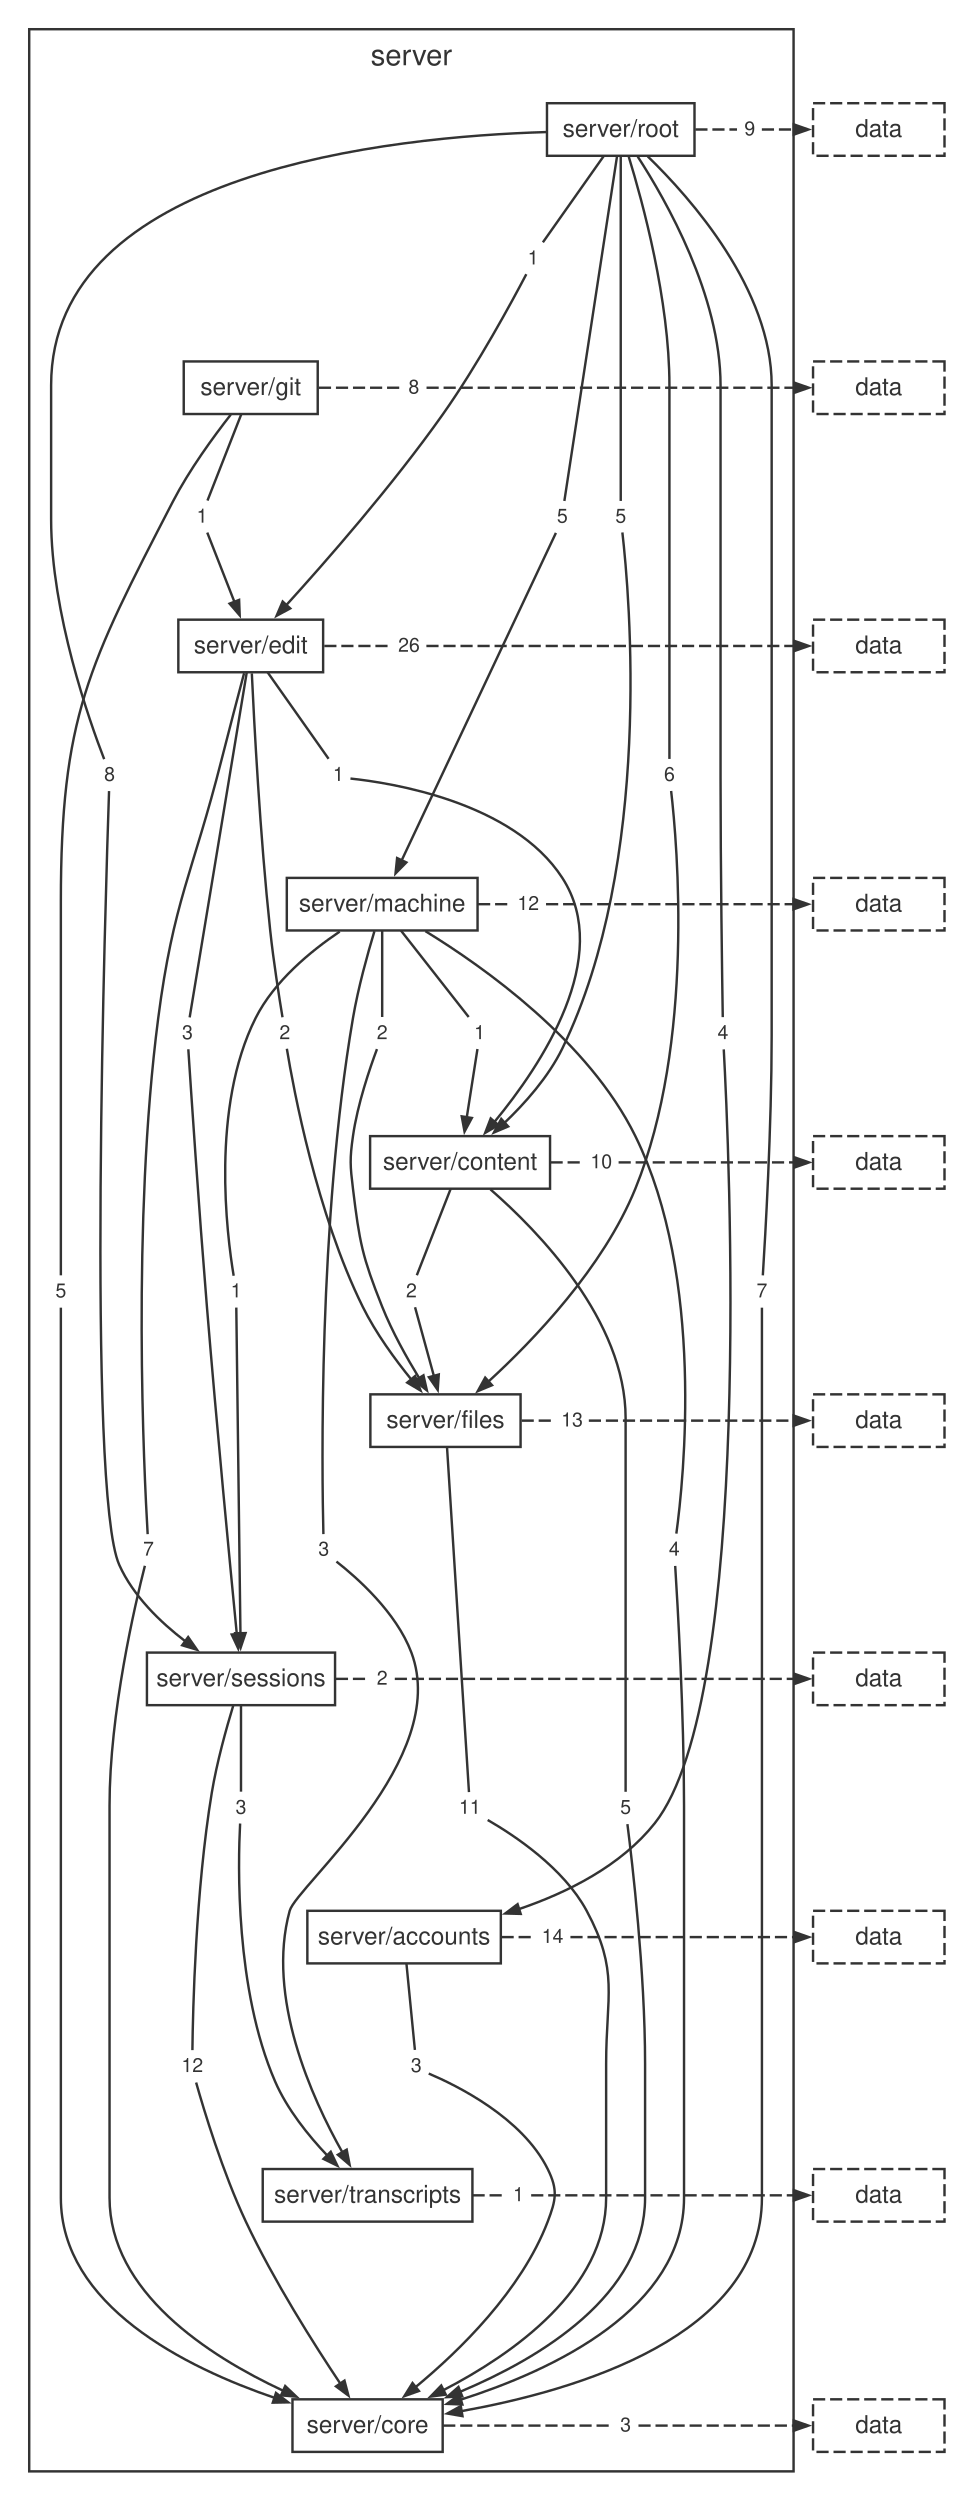
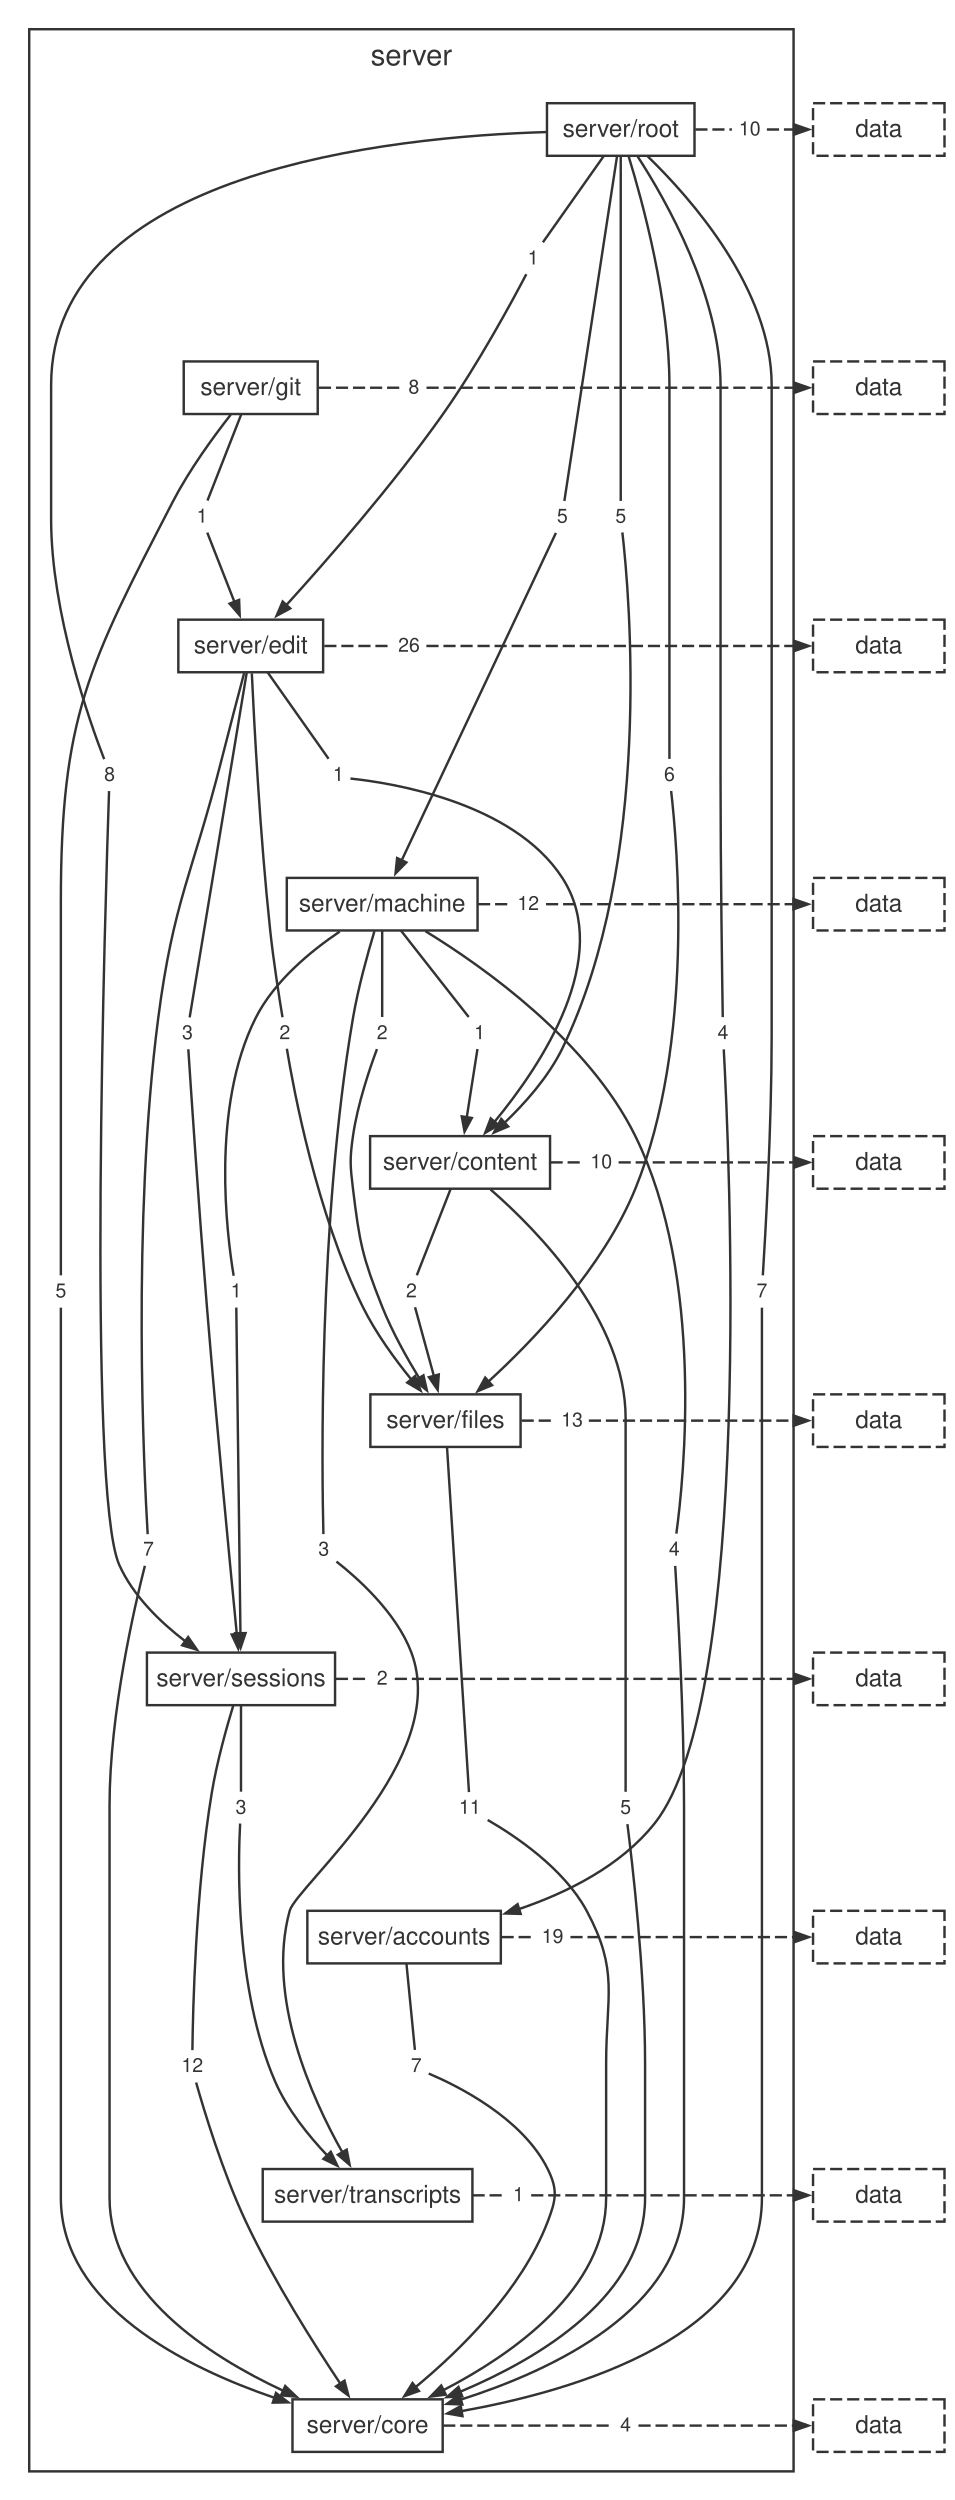
<svg xmlns="http://www.w3.org/2000/svg" width="392pt" height="1027pt" viewBox="0.00 0.00 392.00 1027.00">
  <style>svg { color: #333333; } @media (prefers-color-scheme: dark) { svg { color: #cccccc; background: #1e1e1e; } }</style>
  <g id="graph0" class="graph" transform="scale(1 1) rotate(0) translate(4 1023.24)">
    <g id="clust1" class="cluster">
      <polygon fill="none" stroke="currentColor" points="8,-8 8,-1011.24 322,-1011.24 322,-8 8,-8" />
      <text fill="currentColor" xml:space="preserve" text-anchor="middle" x="165" y="-996.44" font-family="Helvetica,Arial,sans-serif" font-size="12.00">server</text>
    </g>
    <g id="node1" class="node">
      <polygon fill="none" stroke="currentColor" points="281.3,-980.84 220.7,-980.84 220.7,-959.24 281.3,-959.24 281.3,-980.84" />
      <text fill="currentColor" xml:space="preserve" text-anchor="middle" x="251" y="-967.04" font-family="Helvetica,Arial,sans-serif" font-size="10.00">server/root</text>
    </g>
    <g id="node2" class="node">
      <polygon fill="none" stroke="currentColor" points="126.52,-874.76 71.48,-874.76 71.48,-853.16 126.52,-853.16 126.52,-874.76" />
      <text fill="currentColor" xml:space="preserve" text-anchor="middle" x="99" y="-860.96" font-family="Helvetica,Arial,sans-serif" font-size="10.00">server/git</text>
    </g>
    <g id="node11" class="node">
      <polygon fill="none" stroke="none" points="297.88,-605 288.12,-605 288.12,-592.52 297.88,-592.52 297.88,-605" />
      <text fill="currentColor" xml:space="preserve" text-anchor="middle" x="293" y="-596.36" font-family="Helvetica,Arial,sans-serif" font-size="8.00">4</text>
    </g>
    <g id="edge10" class="edge">
      <path fill="none" stroke="currentColor" d="M257.96,-958.93C269.65,-940.9 292,-901.67 292,-864.96 292,-864.96 292,-864.96 292,-703.84 292,-666.25 292.66,-621.04 292.91,-605.4" />
    </g>
    <g id="node12" class="node">
      <polygon fill="none" stroke="none" points="255.88,-817.16 246.12,-817.16 246.12,-804.68 255.88,-804.68 255.88,-817.16" />
      <text fill="currentColor" xml:space="preserve" text-anchor="middle" x="251" y="-808.52" font-family="Helvetica,Arial,sans-serif" font-size="8.00">5</text>
    </g>
    <g id="edge12" class="edge">
      <path fill="none" stroke="currentColor" d="M251,-959.21C251,-929.38 251,-840.52 251,-817.45" />
    </g>
    <g id="node13" class="node">
      <polygon fill="none" stroke="none" points="313.88,-498.92 304.12,-498.92 304.12,-486.44 313.88,-486.44 313.88,-498.92" />
      <text fill="currentColor" xml:space="preserve" text-anchor="middle" x="309" y="-490.28" font-family="Helvetica,Arial,sans-serif" font-size="8.00">7</text>
    </g>
    <g id="edge14" class="edge">
      <path fill="none" stroke="currentColor" d="M262.08,-959C279.92,-941.7 313,-904.29 313,-864.96 313,-864.96 313,-864.96 313,-597.76 313,-560.15 310.36,-514.95 309.37,-499.32" />
    </g>
    <g id="node14" class="node">
      <polygon fill="none" stroke="none" points="219.88,-923.24 210.12,-923.24 210.12,-910.76 219.88,-910.76 219.88,-923.24" />
      <text fill="currentColor" xml:space="preserve" text-anchor="middle" x="215" y="-914.6" font-family="Helvetica,Arial,sans-serif" font-size="8.00">1</text>
    </g>
    <g id="edge16" class="edge">
      <path fill="none" stroke="currentColor" d="M244.06,-959.2C236.62,-948.65 225.07,-932.28 219.02,-923.69" />
    </g>
    <g id="node15" class="node">
      <polygon fill="none" stroke="none" points="275.88,-711.08 266.12,-711.08 266.12,-698.6 275.88,-698.6 275.88,-711.08" />
      <text fill="currentColor" xml:space="preserve" text-anchor="middle" x="271" y="-702.44" font-family="Helvetica,Arial,sans-serif" font-size="8.00">6</text>
    </g>
    <g id="edge18" class="edge">
      <path fill="none" stroke="currentColor" d="M254.3,-958.82C259.98,-940.32 271,-899.92 271,-864.96 271,-864.96 271,-864.96 271,-809.92 271,-772.34 271,-727.12 271,-711.48" />
    </g>
    <g id="node16" class="node">
      <polygon fill="none" stroke="none" points="231.88,-817.16 222.12,-817.16 222.12,-804.68 231.88,-804.68 231.88,-817.16" />
      <text fill="currentColor" xml:space="preserve" text-anchor="middle" x="227" y="-808.52" font-family="Helvetica,Arial,sans-serif" font-size="8.00">5</text>
    </g>
    <g id="edge20" class="edge">
      <path fill="none" stroke="currentColor" d="M249.5,-959.21C244.94,-929.38 231.37,-840.52 227.84,-817.45" />
    </g>
    <g id="node17" class="node">
      <polygon fill="none" stroke="none" points="45.88,-711.08 36.12,-711.08 36.12,-698.6 45.88,-698.6 45.88,-711.08" />
      <text fill="currentColor" xml:space="preserve" text-anchor="middle" x="41" y="-702.44" font-family="Helvetica,Arial,sans-serif" font-size="8.00">8</text>
    </g>
    <g id="edge22" class="edge">
      <path fill="none" stroke="currentColor" d="M220.41,-968.99C156.98,-967.11 17,-953 17,-864.96 17,-864.96 17,-864.96 17,-809.92 17,-771.35 32.84,-726.75 38.79,-711.38" />
    </g>
    <g id="node18" class="node">
-       <polygon fill="none" stroke="none" points="308.88,-976.28 299.12,-976.28 299.12,-963.8 308.88,-963.8 308.88,-976.28" />
-       <text fill="currentColor" xml:space="preserve" text-anchor="middle" x="304" y="-967.64" font-family="Helvetica,Arial,sans-serif" font-size="8.00">9</text>
+       <polygon fill="none" stroke="none" points="310.88,-976.28 297.12,-976.28 297.12,-963.8 310.88,-963.8 310.88,-976.28" />
+       <text fill="currentColor" xml:space="preserve" text-anchor="middle" x="304" y="-967.64" font-family="Helvetica,Arial,sans-serif" font-size="8.00">10</text>
    </g>
    <g id="edge24" class="edge">
-       <path fill="none" stroke="currentColor" stroke-dasharray="5,2" d="M281.64,-970.04C287.35,-970.04 293.05,-970.04 298.76,-970.04" />
+       <path fill="none" stroke="currentColor" stroke-dasharray="5,2" d="M281.64,-970.04C286.65,-970.04 291.66,-970.04 296.66,-970.04" />
    </g>
    <g id="node3" class="node">
      <polygon fill="none" stroke="currentColor" points="128.74,-768.68 69.26,-768.68 69.26,-747.08 128.74,-747.08 128.74,-768.68" />
      <text fill="currentColor" xml:space="preserve" text-anchor="middle" x="99" y="-754.88" font-family="Helvetica,Arial,sans-serif" font-size="10.00">server/edit</text>
    </g>
    <g id="node19" class="node">
      <polygon fill="none" stroke="none" points="25.88,-498.92 16.12,-498.92 16.12,-486.44 25.88,-486.44 25.88,-498.92" />
      <text fill="currentColor" xml:space="preserve" text-anchor="middle" x="21" y="-490.28" font-family="Helvetica,Arial,sans-serif" font-size="8.00">5</text>
    </g>
    <g id="edge26" class="edge">
      <path fill="none" stroke="currentColor" d="M90.8,-852.91C83.78,-843.95 73.77,-830.26 67,-817.16 32.18,-749.77 21,-728.66 21,-652.8 21,-652.8 21,-652.8 21,-597.76 21,-560.18 21,-514.96 21,-499.32" />
    </g>
    <g id="node20" class="node">
      <polygon fill="none" stroke="none" points="83.88,-817.16 74.12,-817.16 74.12,-804.68 83.88,-804.68 83.88,-817.16" />
      <text fill="currentColor" xml:space="preserve" text-anchor="middle" x="79" y="-808.52" font-family="Helvetica,Arial,sans-serif" font-size="8.00">1</text>
    </g>
    <g id="edge28" class="edge">
      <path fill="none" stroke="currentColor" d="M95.14,-853.12C91.01,-842.57 84.6,-826.2 81.23,-817.61" />
    </g>
    <g id="node21" class="node">
      <polygon fill="none" stroke="none" points="170.88,-870.2 161.12,-870.2 161.12,-857.72 170.88,-857.72 170.88,-870.2" />
      <text fill="currentColor" xml:space="preserve" text-anchor="middle" x="166" y="-861.56" font-family="Helvetica,Arial,sans-serif" font-size="8.00">8</text>
    </g>
    <g id="edge30" class="edge">
      <path fill="none" stroke="currentColor" stroke-dasharray="5,2" d="M127,-863.96C138.28,-863.96 149.55,-863.96 160.82,-863.96" />
    </g>
    <g id="node4" class="node">
      <polygon fill="none" stroke="currentColor" points="192.18,-662.6 113.82,-662.6 113.82,-641 192.18,-641 192.18,-662.6" />
      <text fill="currentColor" xml:space="preserve" text-anchor="middle" x="153" y="-648.8" font-family="Helvetica,Arial,sans-serif" font-size="10.00">server/machine</text>
    </g>
    <g id="node22" class="node">
      <polygon fill="none" stroke="none" points="139.88,-711.08 130.12,-711.08 130.12,-698.6 139.88,-698.6 139.88,-711.08" />
      <text fill="currentColor" xml:space="preserve" text-anchor="middle" x="135" y="-702.44" font-family="Helvetica,Arial,sans-serif" font-size="8.00">1</text>
    </g>
    <g id="edge32" class="edge">
      <path fill="none" stroke="currentColor" d="M105.94,-747.04C113.38,-736.49 124.93,-720.12 130.98,-711.53" />
    </g>
    <g id="node23" class="node">
      <polygon fill="none" stroke="none" points="61.88,-392.84 52.12,-392.84 52.12,-380.36 61.88,-380.36 61.88,-392.84" />
      <text fill="currentColor" xml:space="preserve" text-anchor="middle" x="57" y="-384.2" font-family="Helvetica,Arial,sans-serif" font-size="8.00">7</text>
    </g>
    <g id="edge34" class="edge">
      <path fill="none" stroke="currentColor" d="M96.28,-746.71C93.82,-737.43 90.11,-723.35 87,-711.08 75.07,-664.03 67.26,-653.14 61,-605 50.09,-521.15 55.21,-417.59 56.66,-393.01" />
    </g>
    <g id="node24" class="node">
      <polygon fill="none" stroke="none" points="117.88,-605 108.12,-605 108.12,-592.52 117.88,-592.52 117.88,-605" />
      <text fill="currentColor" xml:space="preserve" text-anchor="middle" x="113" y="-596.36" font-family="Helvetica,Arial,sans-serif" font-size="8.00">2</text>
    </g>
    <g id="edge36" class="edge">
      <path fill="none" stroke="currentColor" d="M99.45,-746.63C100.39,-726.39 102.83,-679.9 107,-641 108.37,-628.19 110.74,-613.26 112.05,-605.35" />
    </g>
    <g id="node25" class="node">
      <polygon fill="none" stroke="none" points="77.88,-605 68.12,-605 68.12,-592.52 77.88,-592.52 77.88,-605" />
      <text fill="currentColor" xml:space="preserve" text-anchor="middle" x="73" y="-596.36" font-family="Helvetica,Arial,sans-serif" font-size="8.00">3</text>
    </g>
    <g id="edge38" class="edge">
      <path fill="none" stroke="currentColor" d="M97.37,-747.05C92.44,-717.22 77.73,-628.36 73.91,-605.29" />
    </g>
    <g id="node26" class="node">
      <polygon fill="none" stroke="none" points="170.88,-764.12 157.12,-764.12 157.12,-751.64 170.88,-751.64 170.88,-764.12" />
      <text fill="currentColor" xml:space="preserve" text-anchor="middle" x="164" y="-755.48" font-family="Helvetica,Arial,sans-serif" font-size="8.00">26</text>
    </g>
    <g id="edge40" class="edge">
      <path fill="none" stroke="currentColor" stroke-dasharray="5,2" d="M129.21,-757.88C138.36,-757.88 147.51,-757.88 156.66,-757.88" />
    </g>
    <g id="node5" class="node">
      <polygon fill="none" stroke="currentColor" points="221.96,-556.52 148.04,-556.52 148.04,-534.92 221.96,-534.92 221.96,-556.52" />
      <text fill="currentColor" xml:space="preserve" text-anchor="middle" x="185" y="-542.72" font-family="Helvetica,Arial,sans-serif" font-size="10.00">server/content</text>
    </g>
    <g id="node27" class="node">
      <polygon fill="none" stroke="none" points="197.88,-605 188.12,-605 188.12,-592.52 197.88,-592.52 197.88,-605" />
      <text fill="currentColor" xml:space="preserve" text-anchor="middle" x="193" y="-596.36" font-family="Helvetica,Arial,sans-serif" font-size="8.00">1</text>
    </g>
    <g id="edge42" class="edge">
      <path fill="none" stroke="currentColor" d="M160.71,-640.96C168.98,-630.41 181.81,-614.04 188.54,-605.45" />
    </g>
    <g id="node28" class="node">
      <polygon fill="none" stroke="none" points="277.88,-392.84 268.12,-392.84 268.12,-380.36 277.88,-380.36 277.88,-392.84" />
      <text fill="currentColor" xml:space="preserve" text-anchor="middle" x="273" y="-384.2" font-family="Helvetica,Arial,sans-serif" font-size="8.00">4</text>
    </g>
    <g id="edge44" class="edge">
      <path fill="none" stroke="currentColor" d="M170.75,-640.72C195.05,-625.82 237.84,-595.44 257,-556.52 285.62,-498.38 276.87,-415.42 273.84,-393.23" />
    </g>
    <g id="node29" class="node">
      <polygon fill="none" stroke="none" points="157.88,-605 148.12,-605 148.12,-592.52 157.88,-592.52 157.88,-605" />
      <text fill="currentColor" xml:space="preserve" text-anchor="middle" x="153" y="-596.36" font-family="Helvetica,Arial,sans-serif" font-size="8.00">2</text>
    </g>
    <g id="edge46" class="edge">
      <path fill="none" stroke="currentColor" d="M153,-640.96C153,-630.41 153,-614.04 153,-605.45" />
    </g>
    <g id="node30" class="node">
      <polygon fill="none" stroke="none" points="97.88,-498.92 88.12,-498.92 88.12,-486.44 97.88,-486.44 97.88,-498.92" />
      <text fill="currentColor" xml:space="preserve" text-anchor="middle" x="93" y="-490.28" font-family="Helvetica,Arial,sans-serif" font-size="8.00">1</text>
    </g>
    <g id="edge48" class="edge">
      <path fill="none" stroke="currentColor" d="M135.56,-640.55C123.62,-632.51 108.61,-620.16 101,-605 82.56,-568.29 89.18,-516.04 91.99,-499.16" />
    </g>
    <g id="node31" class="node">
      <polygon fill="none" stroke="none" points="133.88,-392.84 124.12,-392.84 124.12,-380.36 133.88,-380.36 133.88,-392.84" />
      <text fill="currentColor" xml:space="preserve" text-anchor="middle" x="129" y="-384.2" font-family="Helvetica,Arial,sans-serif" font-size="8.00">3</text>
    </g>
    <g id="edge50" class="edge">
      <path fill="none" stroke="currentColor" d="M149.82,-640.72C147.04,-631.52 143.13,-617.48 141,-605 126.73,-521.54 128.25,-417.69 128.85,-393.03" />
    </g>
    <g id="node32" class="node">
      <polygon fill="none" stroke="none" points="219.88,-658.04 206.12,-658.04 206.12,-645.56 219.88,-645.56 219.88,-658.04" />
      <text fill="currentColor" xml:space="preserve" text-anchor="middle" x="213" y="-649.4" font-family="Helvetica,Arial,sans-serif" font-size="8.00">12</text>
    </g>
    <g id="edge52" class="edge">
      <path fill="none" stroke="currentColor" stroke-dasharray="5,2" d="M192.38,-651.8C196.89,-651.8 201.4,-651.8 205.91,-651.8" />
    </g>
    <g id="node6" class="node">
      <polygon fill="none" stroke="currentColor" points="209.85,-450.44 148.15,-450.44 148.15,-428.84 209.85,-428.84 209.85,-450.44" />
      <text fill="currentColor" xml:space="preserve" text-anchor="middle" x="179" y="-436.64" font-family="Helvetica,Arial,sans-serif" font-size="10.00">server/files</text>
    </g>
    <g id="node33" class="node">
      <polygon fill="none" stroke="none" points="257.88,-286.76 248.12,-286.76 248.12,-274.28 257.88,-274.28 257.88,-286.76" />
      <text fill="currentColor" xml:space="preserve" text-anchor="middle" x="253" y="-278.12" font-family="Helvetica,Arial,sans-serif" font-size="8.00">5</text>
    </g>
    <g id="edge54" class="edge">
      <path fill="none" stroke="currentColor" d="M197.47,-534.64C217.1,-517.54 253,-480.79 253,-440.64 253,-440.64 253,-440.64 253,-385.6 253,-348.02 253,-302.8 253,-287.16" />
    </g>
    <g id="node34" class="node">
      <polygon fill="none" stroke="none" points="169.88,-498.92 160.12,-498.92 160.12,-486.44 169.88,-486.44 169.88,-498.92" />
      <text fill="currentColor" xml:space="preserve" text-anchor="middle" x="165" y="-490.28" font-family="Helvetica,Arial,sans-serif" font-size="8.00">2</text>
    </g>
    <g id="edge56" class="edge">
      <path fill="none" stroke="currentColor" d="M181.14,-534.88C177.01,-524.33 170.6,-507.96 167.23,-499.37" />
    </g>
    <g id="node35" class="node">
      <polygon fill="none" stroke="none" points="249.88,-551.96 236.12,-551.96 236.12,-539.48 249.88,-539.48 249.88,-551.96" />
      <text fill="currentColor" xml:space="preserve" text-anchor="middle" x="243" y="-543.32" font-family="Helvetica,Arial,sans-serif" font-size="8.00">10</text>
    </g>
    <g id="edge58" class="edge">
      <path fill="none" stroke="currentColor" stroke-dasharray="5,2" d="M222.16,-545.72C226.72,-545.72 231.28,-545.72 235.83,-545.72" />
    </g>
    <g id="node7" class="node">
      <polygon fill="none" stroke="currentColor" points="133.64,-344.36 56.36,-344.36 56.36,-322.76 133.64,-322.76 133.64,-344.36" />
      <text fill="currentColor" xml:space="preserve" text-anchor="middle" x="95" y="-330.56" font-family="Helvetica,Arial,sans-serif" font-size="10.00">server/sessions</text>
    </g>
    <g id="node36" class="node">
      <polygon fill="none" stroke="none" points="195.88,-286.76 182.12,-286.76 182.12,-274.28 195.88,-274.28 195.88,-286.76" />
      <text fill="currentColor" xml:space="preserve" text-anchor="middle" x="189" y="-278.12" font-family="Helvetica,Arial,sans-serif" font-size="8.00">11</text>
    </g>
    <g id="edge60" class="edge">
      <path fill="none" stroke="currentColor" d="M179.63,-428.81C181.52,-398.98 187.18,-310.12 188.65,-287.05" />
    </g>
    <g id="node37" class="node">
      <polygon fill="none" stroke="none" points="237.88,-445.88 224.12,-445.88 224.12,-433.4 237.88,-433.4 237.88,-445.88" />
      <text fill="currentColor" xml:space="preserve" text-anchor="middle" x="231" y="-437.24" font-family="Helvetica,Arial,sans-serif" font-size="8.00">13</text>
    </g>
    <g id="edge62" class="edge">
      <path fill="none" stroke="currentColor" stroke-dasharray="5,2" d="M210.28,-439.64C214.81,-439.64 219.35,-439.64 223.88,-439.64" />
    </g>
    <g id="node8" class="node">
      <polygon fill="none" stroke="currentColor" points="201.74,-238.28 122.26,-238.28 122.26,-216.68 201.74,-216.68 201.74,-238.28" />
      <text fill="currentColor" xml:space="preserve" text-anchor="middle" x="162" y="-224.48" font-family="Helvetica,Arial,sans-serif" font-size="10.00">server/accounts</text>
    </g>
    <g id="node38" class="node">
      <polygon fill="none" stroke="none" points="81.88,-180.68 68.12,-180.68 68.12,-168.2 81.88,-168.2 81.88,-180.68" />
      <text fill="currentColor" xml:space="preserve" text-anchor="middle" x="75" y="-172.04" font-family="Helvetica,Arial,sans-serif" font-size="8.00">12</text>
    </g>
    <g id="edge64" class="edge">
      <path fill="none" stroke="currentColor" d="M91.79,-322.49C88.99,-313.29 85.07,-299.25 83,-286.76 76.36,-246.62 75.23,-197.42 75.04,-181.04" />
    </g>
    <g id="node39" class="node">
      <polygon fill="none" stroke="none" points="99.88,-286.76 90.12,-286.76 90.12,-274.28 99.88,-274.28 99.88,-286.76" />
      <text fill="currentColor" xml:space="preserve" text-anchor="middle" x="95" y="-278.12" font-family="Helvetica,Arial,sans-serif" font-size="8.00">3</text>
    </g>
    <g id="edge66" class="edge">
      <path fill="none" stroke="currentColor" d="M95,-322.72C95,-312.17 95,-295.8 95,-287.21" />
    </g>
    <g id="node40" class="node">
      <polygon fill="none" stroke="none" points="157.88,-339.8 148.12,-339.8 148.12,-327.32 157.88,-327.32 157.88,-339.8" />
      <text fill="currentColor" xml:space="preserve" text-anchor="middle" x="153" y="-331.16" font-family="Helvetica,Arial,sans-serif" font-size="8.00">2</text>
    </g>
    <g id="edge68" class="edge">
      <path fill="none" stroke="currentColor" stroke-dasharray="5,2" d="M133.97,-333.56C138.53,-333.56 143.09,-333.56 147.65,-333.56" />
    </g>
    <g id="node9" class="node">
      <polygon fill="none" stroke="currentColor" points="190.07,-132.2 103.93,-132.2 103.93,-110.6 190.07,-110.6 190.07,-132.2" />
      <text fill="currentColor" xml:space="preserve" text-anchor="middle" x="147" y="-118.4" font-family="Helvetica,Arial,sans-serif" font-size="10.00">server/transcripts</text>
    </g>
    <g id="node41" class="node">
      <polygon fill="none" stroke="none" points="171.88,-180.68 162.12,-180.68 162.12,-168.2 171.88,-168.2 171.88,-180.68" />
-       <text fill="currentColor" xml:space="preserve" text-anchor="middle" x="167" y="-172.04" font-family="Helvetica,Arial,sans-serif" font-size="8.00">3</text>
+       <text fill="currentColor" xml:space="preserve" text-anchor="middle" x="167" y="-172.04" font-family="Helvetica,Arial,sans-serif" font-size="8.00">7</text>
    </g>
    <g id="edge70" class="edge">
      <path fill="none" stroke="currentColor" d="M162.96,-216.64C164,-206.09 165.6,-189.72 166.44,-181.13" />
    </g>
    <g id="node42" class="node">
      <polygon fill="none" stroke="none" points="229.88,-233.72 216.12,-233.72 216.12,-221.24 229.88,-221.24 229.88,-233.72" />
-       <text fill="currentColor" xml:space="preserve" text-anchor="middle" x="223" y="-225.08" font-family="Helvetica,Arial,sans-serif" font-size="8.00">14</text>
+       <text fill="currentColor" xml:space="preserve" text-anchor="middle" x="223" y="-225.08" font-family="Helvetica,Arial,sans-serif" font-size="8.00">19</text>
    </g>
    <g id="edge72" class="edge">
      <path fill="none" stroke="currentColor" stroke-dasharray="5,2" d="M202.03,-227.48C206.62,-227.48 211.21,-227.48 215.79,-227.48" />
    </g>
    <g id="node10" class="node">
      <polygon fill="none" stroke="currentColor" points="177.85,-37.6 116.15,-37.6 116.15,-16 177.85,-16 177.85,-37.6" />
      <text fill="currentColor" xml:space="preserve" text-anchor="middle" x="147" y="-23.8" font-family="Helvetica,Arial,sans-serif" font-size="10.00">server/core</text>
    </g>
    <g id="node43" class="node">
      <polygon fill="none" stroke="none" points="213.88,-127.64 204.12,-127.64 204.12,-115.16 213.88,-115.16 213.88,-127.64" />
      <text fill="currentColor" xml:space="preserve" text-anchor="middle" x="209" y="-119" font-family="Helvetica,Arial,sans-serif" font-size="8.00">1</text>
    </g>
    <g id="edge74" class="edge">
      <path fill="none" stroke="currentColor" stroke-dasharray="5,2" d="M190.11,-121.4C194.64,-121.4 199.16,-121.4 203.69,-121.4" />
    </g>
    <g id="node44" class="node">
      <polygon fill="none" stroke="none" points="257.88,-33.04 248.12,-33.04 248.12,-20.56 257.88,-20.56 257.88,-33.04" />
-       <text fill="currentColor" xml:space="preserve" text-anchor="middle" x="253" y="-24.4" font-family="Helvetica,Arial,sans-serif" font-size="8.00">3</text>
+       <text fill="currentColor" xml:space="preserve" text-anchor="middle" x="253" y="-24.4" font-family="Helvetica,Arial,sans-serif" font-size="8.00">4</text>
    </g>
    <g id="edge76" class="edge">
      <path fill="none" stroke="currentColor" stroke-dasharray="5,2" d="M178.05,-26.8C201.28,-26.8 224.51,-26.8 247.73,-26.8" />
    </g>
    <g id="edge11" class="edge">
      <path fill="none" stroke="currentColor" d="M293.32,-592.15C295.43,-553.44 305.92,-326 265,-274.28 251.15,-256.78 229.2,-245.78 209.11,-238.96" />
      <polygon fill="currentColor" stroke="currentColor" points="209.9,-237.01 203.54,-237.18 208.62,-241.01 209.9,-237.01" />
    </g>
    <g id="edge13" class="edge">
      <path fill="none" stroke="currentColor" d="M251.67,-804.51C254.59,-779.06 264.38,-669.35 227,-592.52 221.29,-580.79 211.61,-569.92 202.98,-561.72" />
      <polygon fill="currentColor" stroke="currentColor" points="204.75,-560.49 198.9,-558 201.91,-563.6 204.75,-560.49" />
    </g>
    <g id="edge15" class="edge">
      <path fill="none" stroke="currentColor" d="M309,-486.04C309,-470.4 309,-425.18 309,-387.6 309,-387.6 309,-387.6 309,-120.4 309,-63.7 233.28,-41.25 185.38,-32.72" />
      <polygon fill="currentColor" stroke="currentColor" points="185.99,-30.69 179.73,-31.76 185.29,-34.83 185.99,-30.69" />
    </g>
    <g id="edge17" class="edge">
      <path fill="none" stroke="currentColor" d="M212.21,-910.6C206.4,-899.5 192.31,-873.43 178,-853.16 157.35,-823.91 129.86,-792.54 113.35,-774.37" />
      <polygon fill="currentColor" stroke="currentColor" points="115.22,-773.3 109.62,-770.28 112.12,-776.13 115.22,-773.3" />
    </g>
    <g id="edge19" class="edge">
      <path fill="none" stroke="currentColor" d="M271.7,-698.31C274.21,-676.53 281.43,-594.87 257,-534.92 243.78,-502.47 215.22,-472.7 196.57,-455.62" />
      <polygon fill="currentColor" stroke="currentColor" points="198.12,-454.2 192.25,-451.75 195.32,-457.32 198.12,-454.2" />
    </g>
    <g id="edge21" class="edge">
      <path fill="none" stroke="currentColor" d="M224.37,-804.33C214.22,-782.79 177.43,-704.68 161.01,-669.81" />
      <polygon fill="currentColor" stroke="currentColor" points="162.93,-668.96 158.48,-664.43 159.13,-670.75 162.93,-668.96" />
    </g>
    <g id="edge23" class="edge">
      <path fill="none" stroke="currentColor" d="M40.8,-698.27C39.42,-657.89 31.52,-410.48 45,-380.36 50.71,-367.61 61.87,-356.83 72.21,-348.94" />
      <polygon fill="currentColor" stroke="currentColor" points="73.29,-350.75 76.92,-345.53 70.83,-347.35 73.29,-350.75" />
    </g>
    <g id="node45" class="node">
      <polygon fill="none" stroke="currentColor" stroke-dasharray="5,2" points="384,-980.84 330,-980.84 330,-959.24 384,-959.24 384,-980.84" />
      <text fill="currentColor" xml:space="preserve" text-anchor="middle" x="357" y="-967.04" font-family="Helvetica,Arial,sans-serif" font-size="10.00">data</text>
    </g>
    <g id="edge25" class="edge">
-       <path fill="none" stroke="currentColor" stroke-dasharray="5,2" d="M308.97,-970.04C313.38,-970.04 317.78,-970.04 322.19,-970.04" />
-       <polygon fill="currentColor" stroke="currentColor" points="322.09,-972.14 328.09,-970.04 322.09,-967.94 322.09,-972.14" />
+       <path fill="none" stroke="currentColor" stroke-dasharray="5,2" d="M311.04,-970.04C314.83,-970.04 318.62,-970.04 322.42,-970.04" />
+       <polygon fill="currentColor" stroke="currentColor" points="322.2,-972.14 328.2,-970.04 322.2,-967.94 322.2,-972.14" />
    </g>
    <g id="edge27" class="edge">
      <path fill="none" stroke="currentColor" d="M21,-486.04C21,-470.4 21,-425.18 21,-387.6 21,-387.6 21,-387.6 21,-120.4 21,-76.19 72,-50.75 109.1,-38.1" />
      <polygon fill="currentColor" stroke="currentColor" points="109.37,-40.22 114.42,-36.35 108.06,-36.23 109.37,-40.22" />
    </g>
    <g id="edge29" class="edge">
      <path fill="none" stroke="currentColor" d="M81.14,-804.46C83.8,-797.67 88.46,-785.77 92.36,-775.83" />
      <polygon fill="currentColor" stroke="currentColor" points="94.23,-776.8 94.47,-770.45 90.32,-775.27 94.23,-776.8" />
    </g>
    <g id="node46" class="node">
      <polygon fill="none" stroke="currentColor" stroke-dasharray="5,2" points="384,-874.76 330,-874.76 330,-853.16 384,-853.16 384,-874.76" />
      <text fill="currentColor" xml:space="preserve" text-anchor="middle" x="357" y="-860.96" font-family="Helvetica,Arial,sans-serif" font-size="10.00">data</text>
    </g>
    <g id="edge31" class="edge">
      <path fill="none" stroke="currentColor" stroke-dasharray="5,2" d="M171.22,-863.96C221.6,-863.96 271.98,-863.96 322.35,-863.96" />
      <polygon fill="currentColor" stroke="currentColor" points="322.27,-866.06 328.27,-863.96 322.27,-861.86 322.27,-866.06" />
    </g>
    <g id="edge33" class="edge">
      <path fill="none" stroke="currentColor" d="M139.97,-703.41C156.03,-701.73 206.64,-694.04 227,-662.6 248.04,-630.12 218.39,-585.7 199.17,-562.42" />
      <polygon fill="currentColor" stroke="currentColor" points="200.78,-561.07 195.3,-557.86 197.58,-563.79 200.78,-561.07" />
    </g>
    <g id="edge35" class="edge">
      <path fill="none" stroke="currentColor" d="M55.52,-380.01C51.56,-364.49 41,-319.55 41,-281.52 41,-281.52 41,-281.52 41,-120.4 41,-81.78 81.4,-55.55 112.32,-41.13" />
      <polygon fill="currentColor" stroke="currentColor" points="113.16,-43.06 117.77,-38.69 111.44,-39.23 113.16,-43.06" />
    </g>
    <g id="edge37" class="edge">
      <path fill="none" stroke="currentColor" d="M113.84,-592.41C116.56,-575.92 126.1,-524.65 145,-486.44 150.35,-475.62 158.31,-464.72 165.19,-456.27" />
      <polygon fill="currentColor" stroke="currentColor" points="166.52,-457.96 168.76,-452.01 163.29,-455.26 166.52,-457.96" />
    </g>
    <g id="edge39" class="edge">
      <path fill="none" stroke="currentColor" d="M73.36,-592.2C74.42,-575.92 77.67,-526.99 81,-486.44 85,-437.68 90.52,-380.19 93.28,-351.97" />
      <polygon fill="currentColor" stroke="currentColor" points="95.37,-352.19 93.87,-346.01 91.19,-351.78 95.37,-352.19" />
    </g>
    <g id="node47" class="node">
      <polygon fill="none" stroke="currentColor" stroke-dasharray="5,2" points="384,-768.68 330,-768.68 330,-747.08 384,-747.08 384,-768.68" />
      <text fill="currentColor" xml:space="preserve" text-anchor="middle" x="357" y="-754.88" font-family="Helvetica,Arial,sans-serif" font-size="10.00">data</text>
    </g>
    <g id="edge41" class="edge">
      <path fill="none" stroke="currentColor" stroke-dasharray="5,2" d="M171.16,-757.88C221.56,-757.88 271.95,-757.88 322.34,-757.88" />
      <polygon fill="currentColor" stroke="currentColor" points="322.26,-759.98 328.26,-757.88 322.26,-755.78 322.26,-759.98" />
    </g>
    <g id="edge43" class="edge">
      <path fill="none" stroke="currentColor" d="M192.14,-592.3C191.1,-585.64 189.29,-574.07 187.75,-564.25" />
      <polygon fill="currentColor" stroke="currentColor" points="189.83,-563.98 186.83,-558.38 185.68,-564.63 189.83,-563.98" />
    </g>
    <g id="edge45" class="edge">
      <path fill="none" stroke="currentColor" d="M273.37,-379.96C274.36,-364.33 277,-319.13 277,-281.52 277,-281.52 277,-281.52 277,-120.4 277,-74.88 223.47,-49.65 185.11,-37.41" />
      <polygon fill="currentColor" stroke="currentColor" points="185.94,-35.47 179.59,-35.72 184.71,-39.49 185.94,-35.47" />
    </g>
    <g id="edge47" class="edge">
      <path fill="none" stroke="currentColor" d="M150.86,-592.27C147.94,-584.47 142.87,-569.66 141,-556.52 139.65,-547.02 139.84,-544.45 141,-534.92 143.69,-512.89 144.78,-507.06 153,-486.44 157.06,-476.25 163.03,-465.56 168.22,-457.07" />
      <polygon fill="currentColor" stroke="currentColor" points="169.95,-458.26 171.36,-452.07 166.39,-456.03 169.95,-458.26" />
    </g>
    <g id="edge49" class="edge">
      <path fill="none" stroke="currentColor" d="M93.07,-486.09C93.34,-464.64 94.33,-387.09 94.78,-352.01" />
      <polygon fill="currentColor" stroke="currentColor" points="96.87,-352.36 94.85,-346.34 92.67,-352.31 96.87,-352.36" />
    </g>
    <g id="edge51" class="edge">
      <path fill="none" stroke="currentColor" d="M134.21,-381.75C142.6,-375.18 158.79,-360.91 165,-344.36 181.35,-300.76 117.77,-248.39 115,-238.28 105.31,-202.89 124.02,-161.45 136.7,-138.97" />
      <polygon fill="currentColor" stroke="currentColor" points="138.42,-140.17 139.63,-133.93 134.8,-138.06 138.42,-140.17" />
    </g>
    <g id="node48" class="node">
      <polygon fill="none" stroke="currentColor" stroke-dasharray="5,2" points="384,-662.6 330,-662.6 330,-641 384,-641 384,-662.6" />
      <text fill="currentColor" xml:space="preserve" text-anchor="middle" x="357" y="-648.8" font-family="Helvetica,Arial,sans-serif" font-size="10.00">data</text>
    </g>
    <g id="edge53" class="edge">
      <path fill="none" stroke="currentColor" stroke-dasharray="5,2" d="M220.31,-651.8C254.29,-651.8 288.27,-651.8 322.25,-651.8" />
      <polygon fill="currentColor" stroke="currentColor" points="321.99,-653.9 327.99,-651.8 321.99,-649.7 321.99,-653.9" />
    </g>
    <g id="edge55" class="edge">
      <path fill="none" stroke="currentColor" d="M253.74,-273.89C255.72,-258.28 261,-213.14 261,-175.44 261,-175.44 261,-175.44 261,-120.4 261,-80.41 218.21,-54.66 185.06,-40.72" />
      <polygon fill="currentColor" stroke="currentColor" points="185.9,-38.79 179.55,-38.49 184.33,-42.68 185.9,-38.79" />
    </g>
    <g id="edge57" class="edge">
      <path fill="none" stroke="currentColor" d="M166.5,-486.22C168.34,-479.5 171.56,-467.76 174.27,-457.88" />
      <polygon fill="currentColor" stroke="currentColor" points="176.25,-458.6 175.81,-452.26 172.2,-457.49 176.25,-458.6" />
    </g>
    <g id="node49" class="node">
      <polygon fill="none" stroke="currentColor" stroke-dasharray="5,2" points="384,-556.52 330,-556.52 330,-534.92 384,-534.92 384,-556.52" />
      <text fill="currentColor" xml:space="preserve" text-anchor="middle" x="357" y="-542.72" font-family="Helvetica,Arial,sans-serif" font-size="10.00">data</text>
    </g>
    <g id="edge59" class="edge">
      <path fill="none" stroke="currentColor" stroke-dasharray="5,2" d="M250.12,-545.72C274.21,-545.72 298.3,-545.72 322.39,-545.72" />
      <polygon fill="currentColor" stroke="currentColor" points="322.35,-547.82 328.35,-545.72 322.35,-543.62 322.35,-547.82" />
    </g>
    <g id="edge61" class="edge">
      <path fill="none" stroke="currentColor" d="M196.34,-275.59C207.26,-269.3 227.52,-255.89 237,-238.28 250.34,-213.49 245,-203.59 245,-175.44 245,-175.44 245,-175.44 245,-120.4 245,-83.02 206.86,-56.24 178.17,-41.38" />
      <polygon fill="currentColor" stroke="currentColor" points="179.14,-39.52 172.83,-38.72 177.26,-43.28 179.14,-39.52" />
    </g>
    <g id="node50" class="node">
      <polygon fill="none" stroke="currentColor" stroke-dasharray="5,2" points="384,-450.44 330,-450.44 330,-428.84 384,-428.84 384,-450.44" />
      <text fill="currentColor" xml:space="preserve" text-anchor="middle" x="357" y="-436.64" font-family="Helvetica,Arial,sans-serif" font-size="10.00">data</text>
    </g>
    <g id="edge63" class="edge">
      <path fill="none" stroke="currentColor" stroke-dasharray="5,2" d="M237.89,-439.64C266.06,-439.64 294.22,-439.64 322.39,-439.64" />
      <polygon fill="currentColor" stroke="currentColor" points="322.04,-441.74 328.04,-439.64 322.04,-437.54 322.04,-441.74" />
    </g>
    <g id="edge65" class="edge">
      <path fill="none" stroke="currentColor" d="M76.57,-167.74C79.74,-156.51 87.45,-130.89 97,-110.6 108.43,-86.32 125.07,-60.09 135.96,-43.81" />
      <polygon fill="currentColor" stroke="currentColor" points="137.51,-45.28 139.13,-39.13 134.03,-42.92 137.51,-45.28" />
    </g>
    <g id="edge67" class="edge">
      <path fill="none" stroke="currentColor" d="M94.64,-274.14C93.76,-257.57 92.58,-206.09 109,-168.2 113.94,-156.8 122.62,-146 130.44,-137.76" />
      <polygon fill="currentColor" stroke="currentColor" points="131.87,-139.3 134.6,-133.56 128.89,-136.35 131.87,-139.3" />
    </g>
    <g id="node51" class="node">
      <polygon fill="none" stroke="currentColor" stroke-dasharray="5,2" points="384,-344.36 330,-344.36 330,-322.76 384,-322.76 384,-344.36" />
      <text fill="currentColor" xml:space="preserve" text-anchor="middle" x="357" y="-330.56" font-family="Helvetica,Arial,sans-serif" font-size="10.00">data</text>
    </g>
    <g id="edge69" class="edge">
      <path fill="none" stroke="currentColor" stroke-dasharray="5,2" d="M158.18,-333.56C212.93,-333.56 267.69,-333.56 322.44,-333.56" />
      <polygon fill="currentColor" stroke="currentColor" points="322.3,-335.66 328.3,-333.56 322.3,-331.46 322.3,-335.66" />
    </g>
    <g id="edge71" class="edge">
      <path fill="none" stroke="currentColor" d="M172.12,-171.42C183.47,-166.62 210.54,-153.35 221,-132.2 225.26,-123.59 224.42,-119.57 221,-110.6 210.19,-82.28 184.75,-57.52 166.72,-42.62" />
      <polygon fill="currentColor" stroke="currentColor" points="168.09,-41.03 162.1,-38.9 165.46,-44.3 168.09,-41.03" />
    </g>
    <g id="node52" class="node">
      <polygon fill="none" stroke="currentColor" stroke-dasharray="5,2" points="384,-238.28 330,-238.28 330,-216.68 384,-216.68 384,-238.28" />
      <text fill="currentColor" xml:space="preserve" text-anchor="middle" x="357" y="-224.48" font-family="Helvetica,Arial,sans-serif" font-size="10.00">data</text>
    </g>
    <g id="edge73" class="edge">
      <path fill="none" stroke="currentColor" stroke-dasharray="5,2" d="M230.33,-227.48C261.02,-227.48 291.71,-227.48 322.4,-227.48" />
      <polygon fill="currentColor" stroke="currentColor" points="322.27,-229.58 328.27,-227.48 322.27,-225.38 322.27,-229.58" />
    </g>
    <g id="node53" class="node">
      <polygon fill="none" stroke="currentColor" stroke-dasharray="5,2" points="384,-132.2 330,-132.2 330,-110.6 384,-110.6 384,-132.2" />
      <text fill="currentColor" xml:space="preserve" text-anchor="middle" x="357" y="-118.4" font-family="Helvetica,Arial,sans-serif" font-size="10.00">data</text>
    </g>
    <g id="edge75" class="edge">
      <path fill="none" stroke="currentColor" stroke-dasharray="5,2" d="M214.2,-121.4C250.29,-121.4 286.37,-121.4 322.45,-121.4" />
      <polygon fill="currentColor" stroke="currentColor" points="322.15,-123.5 328.15,-121.4 322.15,-119.3 322.15,-123.5" />
    </g>
    <g id="node54" class="node">
      <polygon fill="none" stroke="currentColor" stroke-dasharray="5,2" points="384,-37.6 330,-37.6 330,-16 384,-16 384,-37.6" />
      <text fill="currentColor" xml:space="preserve" text-anchor="middle" x="357" y="-23.8" font-family="Helvetica,Arial,sans-serif" font-size="10.00">data</text>
    </g>
    <g id="edge77" class="edge">
      <path fill="none" stroke="currentColor" stroke-dasharray="5,2" d="M258.28,-26.8C279.65,-26.8 301.01,-26.8 322.38,-26.8" />
      <polygon fill="currentColor" stroke="currentColor" points="322.11,-28.9 328.11,-26.8 322.11,-24.7 322.11,-28.9" />
    </g>
  </g>
</svg>
